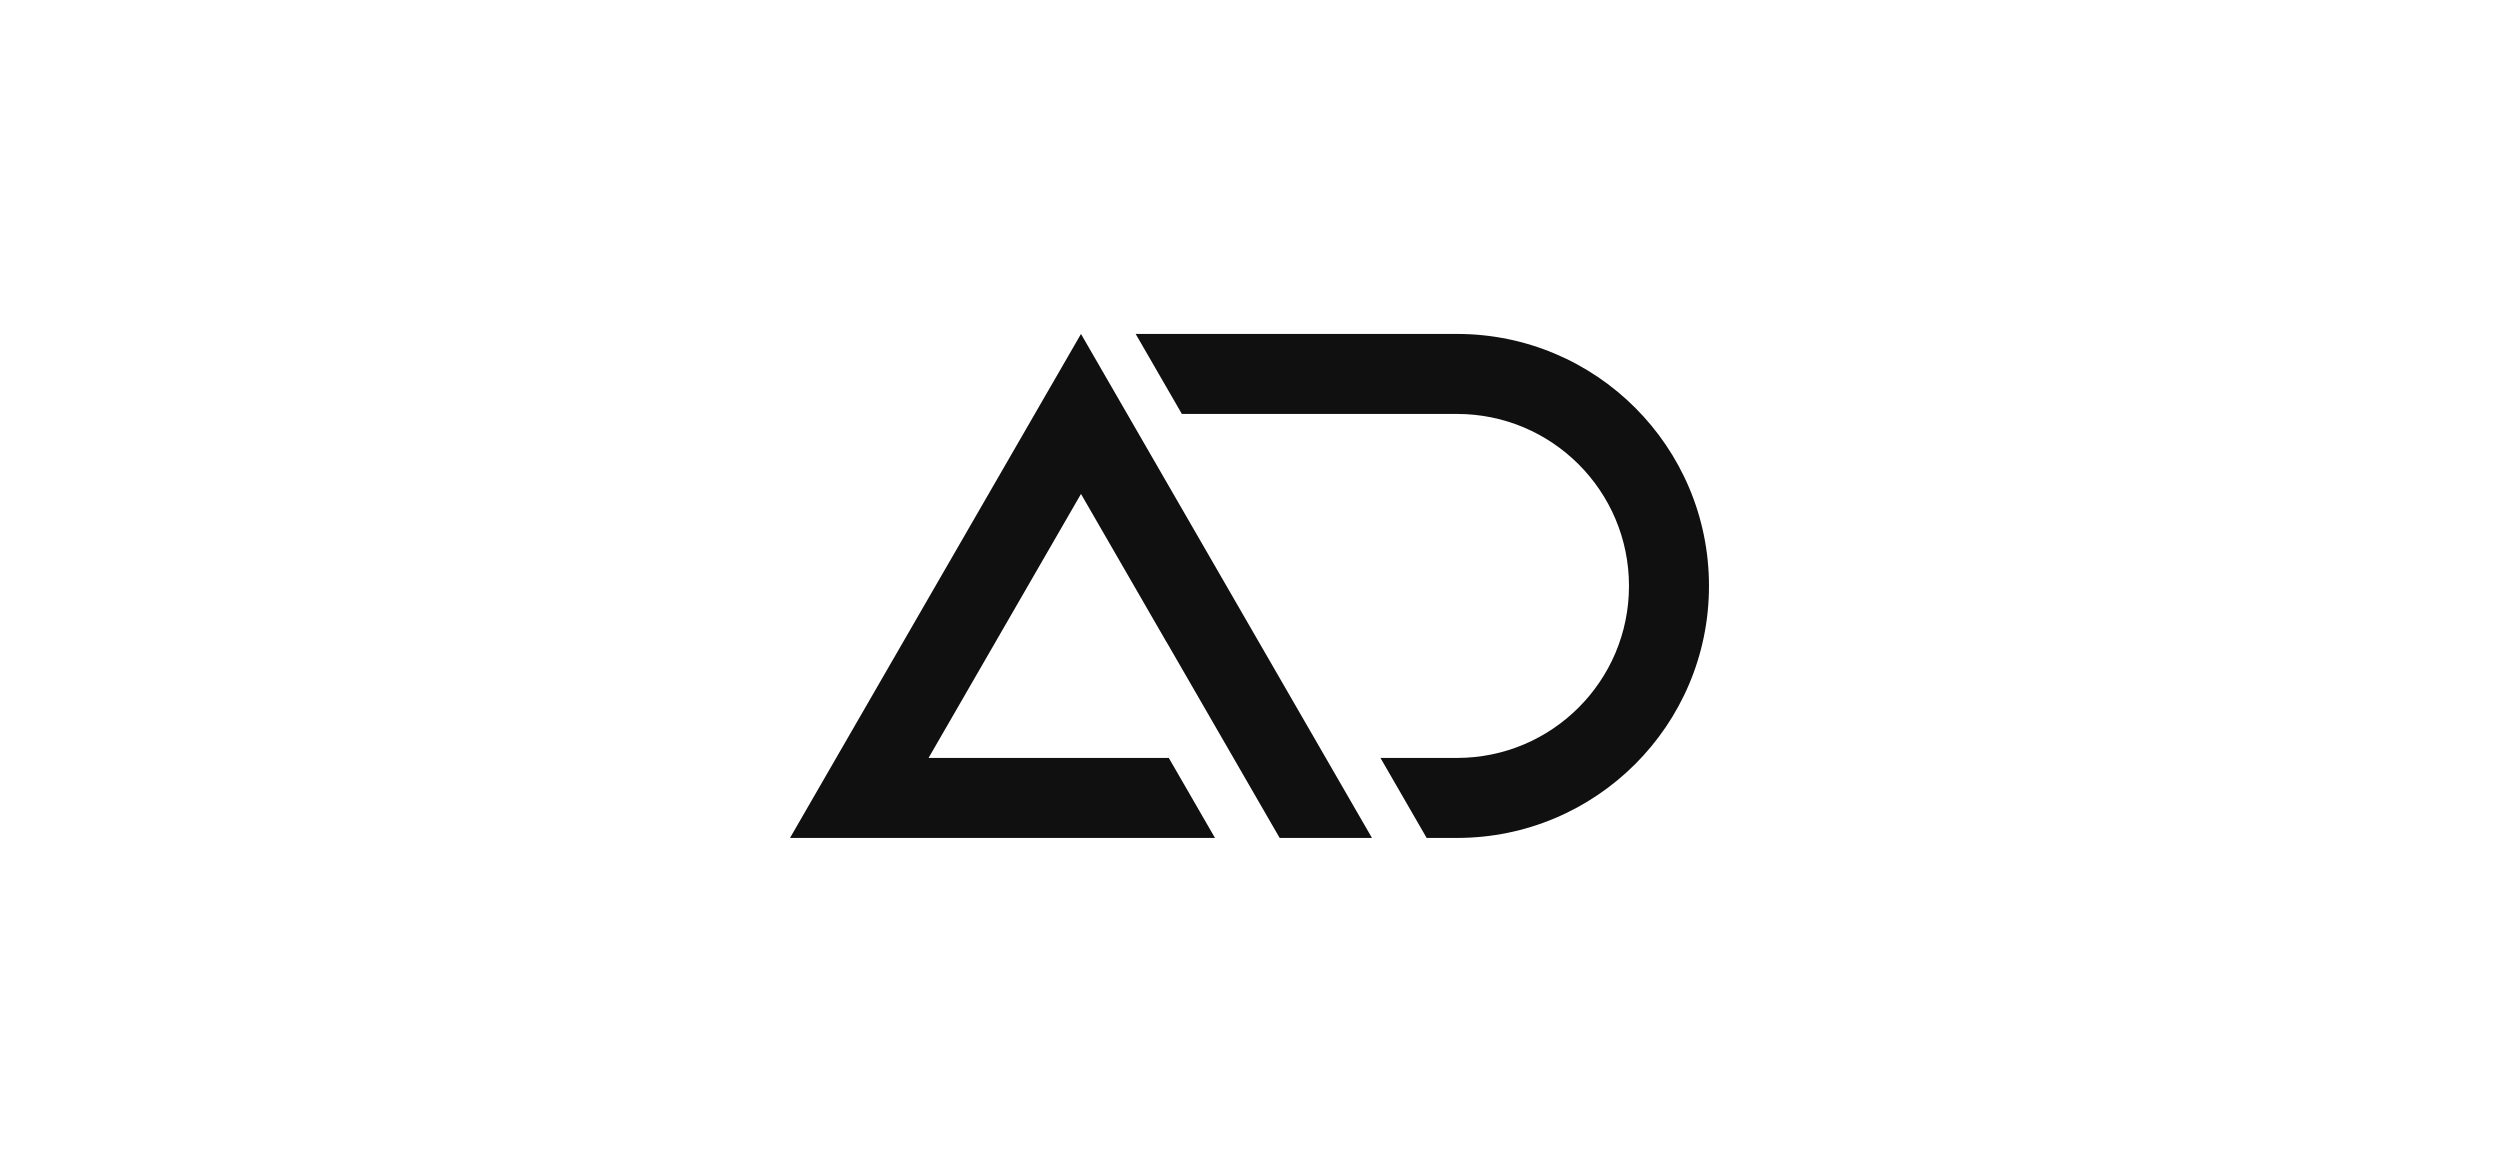
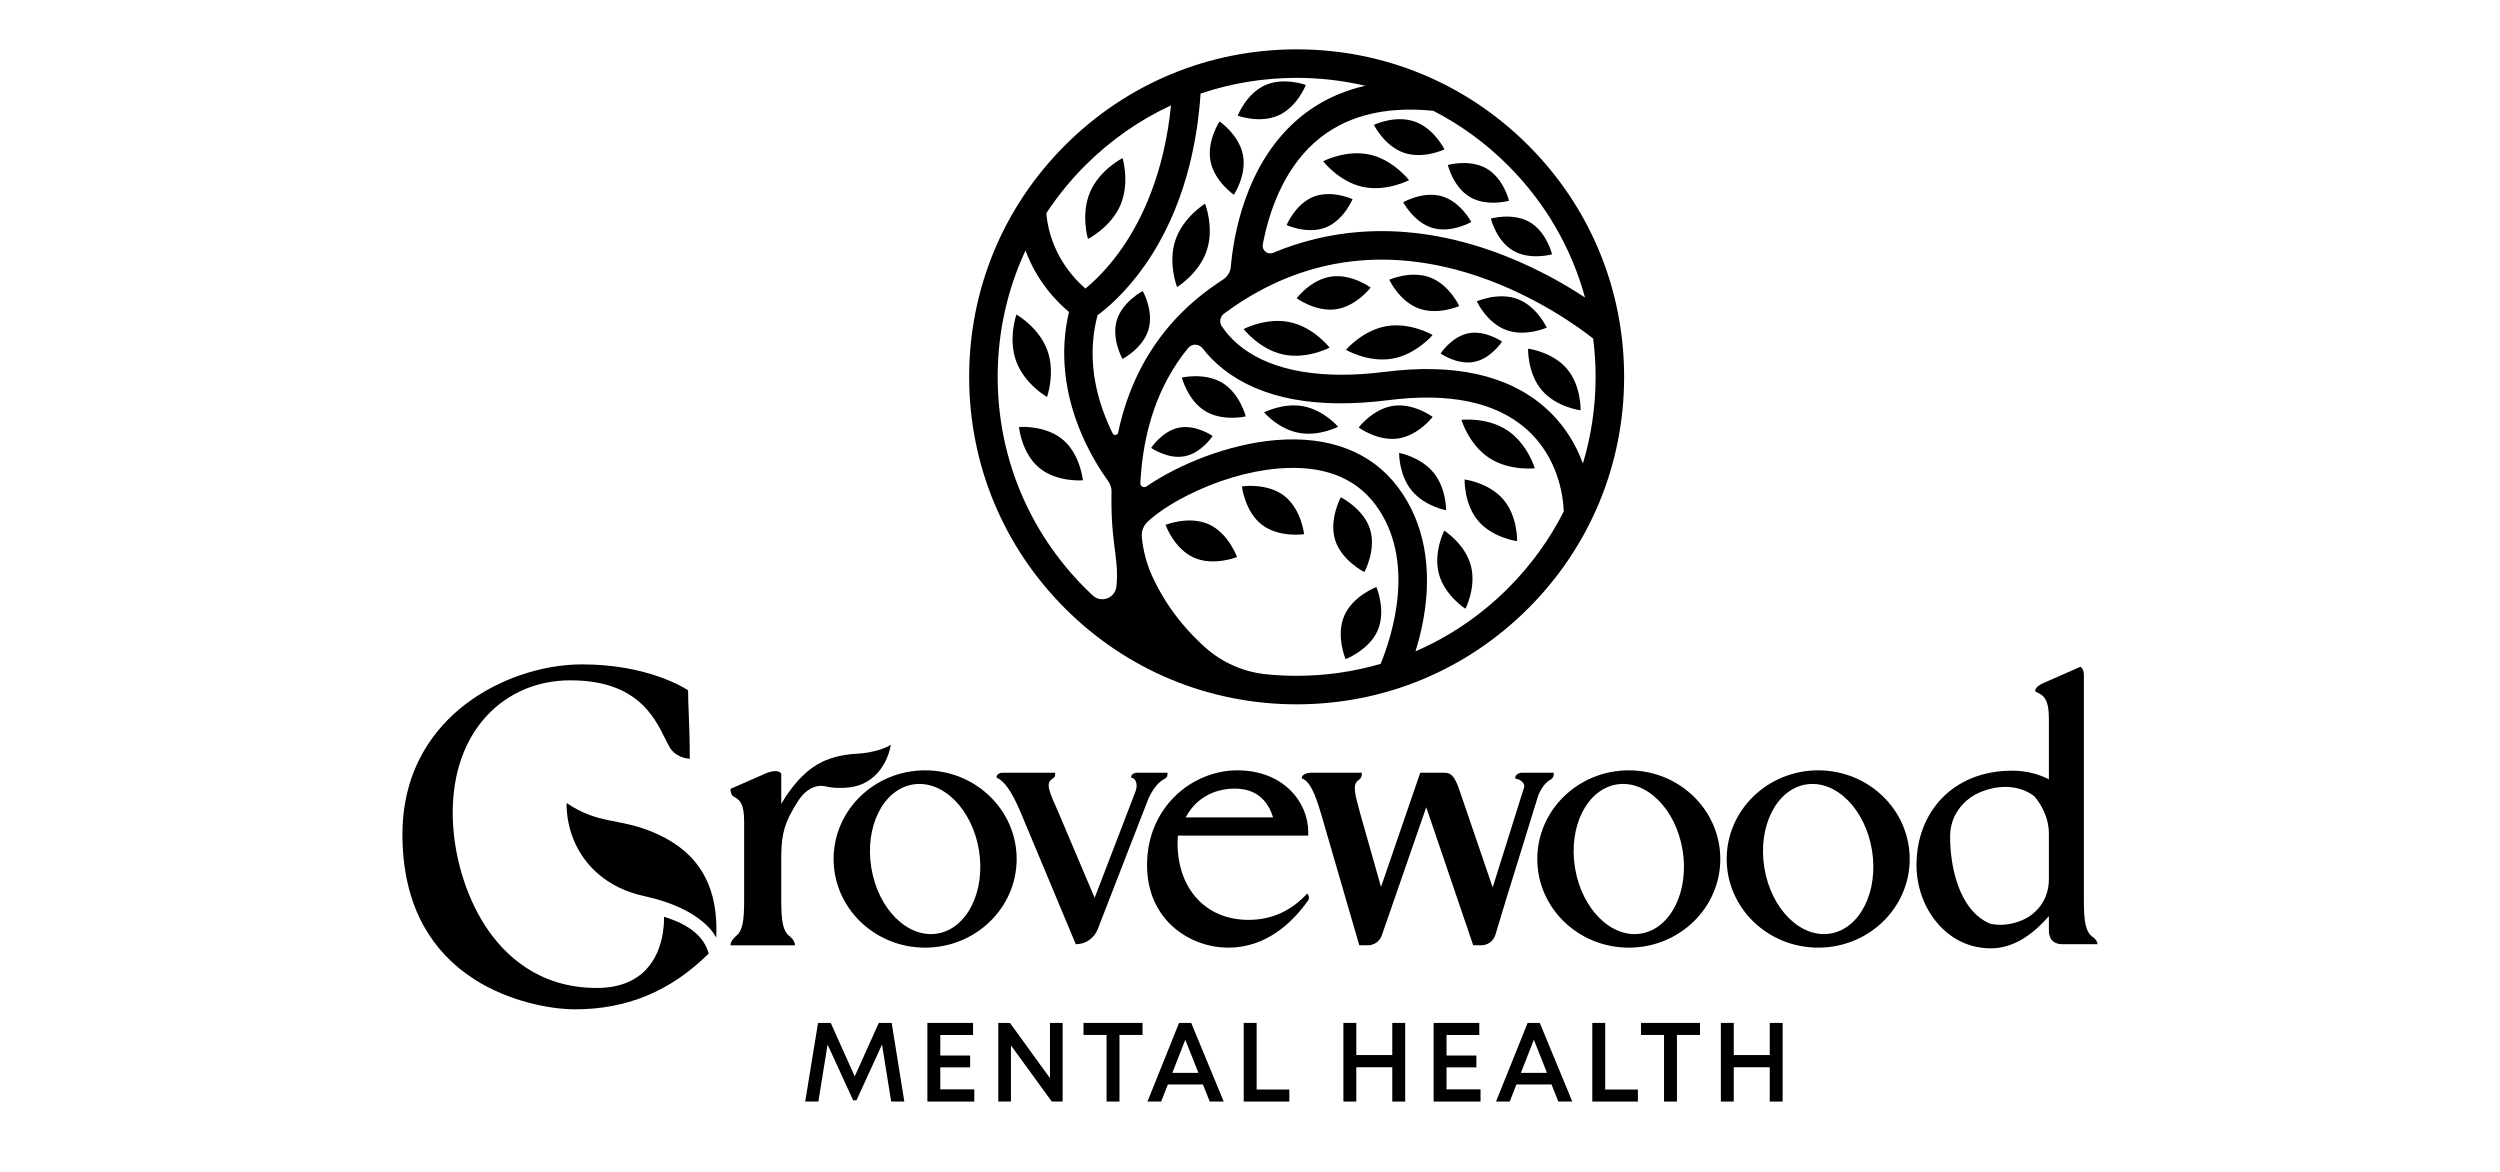
<svg xmlns="http://www.w3.org/2000/svg" width="320" height="150" viewBox="0 0 320 150" fill="none">
-   <path d="M138.366 42.744L175.612 107.256H163.796L149.312 82.168L149.305 82.172L138.366 63.224L118.856 97.016H149.607L155.519 107.256H101.12L138.366 42.744Z" fill="#101010" />
-   <path d="M182.612 107.256H186.494C204.308 107.256 218.75 92.815 218.75 75C218.75 57.186 204.308 42.744 186.494 42.744H145.366L151.278 52.984H186.494C198.653 52.984 208.51 62.841 208.51 75C208.51 87.159 198.653 97.016 186.494 97.016H176.7L182.612 107.256Z" fill="#101010" />
+   <path d="M112.488 130.932L109.405 137.778L106.335 130.932H104.71L103.064 140.999H104.75L105.929 133.707L109.204 140.844H109.626L112.899 133.701L114.07 140.999H115.755L114.134 130.932H112.488Z" fill="#000001" />
+   <path d="M120.357 136.622H124.178V135.108H120.357V132.479H124.552V130.932H118.705V140.999H124.71V139.438H120.357V136.622Z" fill="#000001" />
+   <path d="M134.398 138.002L129.275 130.932H127.781V140.999H129.401V133.81L134.631 140.999H136.018V130.932H134.398V138.002Z" fill="#000001" />
+   <path d="M138.689 132.473H141.641V140.999H143.293V132.473H146.245V130.932H138.689V132.473Z" fill="#000001" />
+   <path d="M150.92 130.932L146.875 140.999H148.63L149.486 138.808H153.976L154.846 140.999H156.638L152.474 130.932H150.92ZM150.057 137.329L151.717 133.084L153.4 137.329H150.057Z" fill="#000001" />
+   <path d="M160.849 130.932H159.197V140.999H165.033V139.459H160.849V130.932Z" fill="#000001" />
+   <path d="M178.212 135.046H173.607V130.932H171.955V140.999H173.607V136.608H178.212V140.999H179.865V130.932H178.212V135.046Z" fill="#000001" />
+   <path d="M185.156 136.622H188.977V135.108H185.156V132.479H189.35V130.932H183.504V140.999H189.509V139.438H185.156V136.622Z" fill="#000001" />
+   <path d="M195.537 130.932L191.492 140.999H193.247L194.104 138.808H198.593L199.463 140.999H201.255L197.091 130.932H195.537H195.537ZM194.674 137.329L196.334 133.084L198.018 137.329H194.674H194.674Z" fill="#000001" />
+   <path d="M205.467 130.932H203.814V140.999H209.651V139.459H205.467V130.932Z" fill="#000001" />
+   <path d="M210.045 132.473H212.997V140.999H214.649V132.473H217.601V130.932H210.045V132.473Z" fill="#000001" />
+   <path d="M226.527 135.046H221.922V130.932H220.27V140.999H221.922V136.608H226.527V140.999H228.179V130.932H226.527V135.046Z" fill="#000001" />
+   <path d="M159.817 117.744C154.239 117.744 150.728 113.66 150.728 107.909C150.728 107.579 150.75 107.27 150.777 106.957H167.456V106.507C167.456 102.688 164.296 98.603 158.367 98.603C152.66 98.603 146.822 103.256 146.822 110.722C146.822 117.831 152.357 121.299 157.226 121.299C162.057 121.299 165.427 118.134 167.489 115.185C167.489 115.18 167.489 115.174 167.494 115.169C167.597 114.904 167.543 114.59 167.326 114.368C165.492 116.381 163.014 117.744 159.817 117.744H159.817ZM158.059 100.941C159.763 100.941 160.959 101.531 161.775 102.439V102.445C162.327 103.056 162.706 103.808 162.949 104.625H151.778C152.876 102.467 155.099 100.941 158.059 100.941Z" fill="#000001" />
+   <path d="M105.784 100.677C105.93 100.704 106.076 100.736 106.244 100.763C106.801 100.844 107.586 100.92 108.711 100.785C109.36 100.709 109.966 100.542 110.523 100.282L110.566 100.276L110.588 100.249C111.47 99.827 112.216 99.178 112.817 98.312C113.06 97.966 113.25 97.62 113.385 97.35L113.417 97.279C113.439 97.236 113.461 97.193 113.477 97.149C113.574 96.917 113.639 96.76 113.688 96.614C113.899 96.029 113.964 95.634 113.969 95.618L114.018 95.326L113.764 95.483C113.764 95.483 113.369 95.721 112.617 95.959C111.697 96.251 110.669 96.43 109.566 96.484C107.623 96.587 106.222 97.095 105.73 97.306L105.422 97.431C105.357 97.458 105.346 97.468 105.346 97.468C104.378 97.918 103.463 98.572 102.636 99.405C102.381 99.649 102.133 99.924 101.873 100.238C101.115 101.152 100.547 101.948 100.131 102.678L100.104 102.71C100.071 102.77 100.033 102.835 100.001 102.895V99.047C99.655 98.386 98.34 98.862 98.134 98.944C98.124 98.949 98.118 98.949 98.113 98.949L98.108 98.955L93.498 100.978C93.509 101.703 93.834 101.919 93.834 101.919V101.925C94.721 102.347 95.251 102.882 95.251 105.193V115.292C95.251 117.954 95.013 119.176 94.25 119.771C94.25 119.782 94.245 119.782 94.245 119.782C94.163 119.853 93.498 120.41 93.498 121H101.759C101.759 120.356 101.05 119.815 101.05 119.815C100.25 119.22 100.001 118.002 100.001 115.292V109.338C100.001 109.322 100.006 109.316 100.006 109.305V109.278C100.066 106.725 100.401 105.264 102.122 102.586C102.143 102.554 102.165 102.516 102.186 102.484C102.895 101.402 103.831 100.634 105.064 100.585C105.27 100.574 105.514 100.623 105.784 100.677V100.677Z" fill="#000001" />
+   <path d="M267.997 120.028C267.97 120.006 267.937 119.99 267.91 119.968C266.953 119.324 266.736 117.972 266.736 115.289V86.405C266.736 86.253 266.72 85.923 266.574 85.658C266.542 85.588 266.498 85.517 266.439 85.463C266.395 85.42 266.347 85.382 266.293 85.35L261.672 87.378C261.672 87.378 261.602 87.405 261.488 87.46C261.137 87.622 260.406 88.033 260.52 88.52C261.607 88.996 262.257 89.445 262.257 92.02V99.745C260.942 99.086 259.4 98.647 257.561 98.647C249.922 98.647 245.312 104.003 245.312 110.722C245.312 116.165 249.089 121.299 254.661 121.385C257.956 121.478 260.59 119.194 262.257 117.263V119.108C262.257 120.249 262.873 120.861 264.015 120.861H268.489C268.457 120.552 268.262 120.217 267.997 120.028V120.028ZM262.257 112.556C262.257 113.779 261.893 114.987 261.161 115.966C260.58 116.743 259.747 117.453 258.551 117.902C257.058 118.464 255.765 118.459 254.715 118.226C250.636 116.468 249.614 110.668 249.614 107.163C249.614 107.111 249.614 107.059 249.615 107.006C249.628 106.02 249.864 105.045 250.341 104.182C250.37 104.13 250.399 104.078 250.43 104.025C251.058 102.97 252.167 101.78 254.136 101.147C257.561 100.043 259.709 101.379 260.406 101.931C261.559 103.284 262.257 105.031 262.257 106.638V112.556Z" fill="#000001" />
+   <path d="M149.439 98.912C149.439 99.464 149.385 99.469 149.077 99.691H149.072C148.316 100.076 147.691 100.805 147.03 102.141L140.508 118.938C140.282 119.517 139.893 120.002 139.399 120.337C138.905 120.672 138.321 120.862 137.701 120.862L130.672 104.048C129.445 101.149 128.526 99.968 127.557 99.528C127.557 98.944 128.195 98.912 128.331 98.912H135.065C135.065 99.465 135.006 99.469 134.698 99.691H134.694C133.747 100.257 134.363 101.444 135.504 104.048L140.114 114.925L145.363 101.258C145.739 100.167 145.159 99.696 145.159 99.696C145.046 99.618 144.924 99.564 144.783 99.532V99.528C144.783 98.944 145.422 98.912 145.558 98.912L149.439 98.912Z" fill="#000001" />
+   <path d="M192.747 115.234L196.902 101.801C197.356 100.757 197.838 100.135 198.465 99.805C198.774 99.583 198.882 99.459 198.882 98.912H194.727C194.727 98.912 193.931 98.983 193.931 99.637L194.034 99.664C194.229 99.713 194.402 99.767 194.548 99.848C194.57 99.859 194.591 99.875 194.613 99.891C194.672 99.924 194.721 99.973 194.775 100.011C195.1 100.281 195.149 100.563 195.094 100.741L191.064 113.59L186.666 100.719C186.06 99.183 185.632 98.912 184.853 98.912H181.791L176.771 113.525L174.136 104.236L174.114 104.154C173.411 101.596 173.086 100.422 173.871 99.875C173.887 99.864 173.903 99.854 173.914 99.843C174.196 99.632 174.32 99.442 174.32 98.912H167.704C167.704 98.912 166.627 98.961 166.627 99.621L166.703 99.653C167.622 100.07 168.255 101.287 169.137 104.306L173.99 120.996H175.088C175.889 120.996 176.603 120.493 176.868 119.735L182.559 103.327L188.57 120.996H189.609C190.436 120.996 191.172 120.455 191.41 119.66L192.746 115.235L192.747 115.234Z" fill="#000001" />
+   <path d="M90.717 122.054C85.866 126.857 80.268 129.194 73.612 129.194C70.418 129.194 65.114 128.182 60.679 125.329C57.944 123.571 55.785 121.293 54.26 118.563C52.438 115.293 51.512 111.344 51.512 106.823C51.512 98.187 55.851 93.022 59.491 90.21C63.679 86.975 69.295 85.041 74.515 85.041C82.759 85.041 87.481 87.966 88.075 88.356C88.078 89.311 88.114 90.232 88.157 91.293C88.216 92.749 88.288 94.555 88.291 97.119C87.261 97.068 86.24 96.514 85.77 95.739C85.561 95.396 85.356 94.983 85.12 94.505C84.435 93.123 83.496 91.228 81.689 89.726C79.55 87.947 76.698 87.082 72.969 87.082C68.83 87.082 65.058 88.678 62.35 91.573C59.47 94.655 57.947 98.966 57.947 104.042C57.947 109.118 59.518 114.543 62.153 118.572C64.507 122.171 68.887 126.46 76.386 126.46C79.126 126.46 81.265 125.648 82.749 124.047C84.944 121.674 85.016 118.242 84.994 117.352C88.235 118.334 90.11 119.875 90.717 122.054Z" fill="#000001" />
+   <path d="M118.414 98.603C111.949 98.603 106.701 103.689 106.701 109.954C106.701 116.218 111.949 121.299 118.414 121.299C124.879 121.299 130.132 116.218 130.132 109.954C130.132 103.689 124.884 98.603 118.414 98.603ZM119.972 119.497C116.169 120.114 112.387 116.348 111.527 111.074C110.667 105.804 113.058 101.033 116.861 100.411C120.665 99.794 124.446 103.559 125.306 108.829C126.166 114.103 123.775 118.875 119.972 119.497Z" fill="#000001" />
+   <path d="M196.773 109.954C196.773 116.218 202.016 121.299 208.486 121.299C214.956 121.299 220.199 116.218 220.199 109.954C220.199 103.689 214.956 98.603 208.486 98.603C202.016 98.603 196.773 103.689 196.773 109.954ZM206.933 100.41C210.737 99.794 214.518 103.559 215.373 108.828C216.233 114.103 213.847 118.875 210.044 119.497C206.236 120.114 202.459 116.348 201.599 111.074C200.739 105.804 203.13 101.033 206.934 100.411L206.933 100.41Z" fill="#000001" />
+   <path d="M232.728 98.603C226.258 98.603 221.016 103.689 221.016 109.954C221.016 116.218 226.258 121.299 232.728 121.299C239.199 121.299 244.441 116.218 244.441 109.954C244.441 103.689 239.193 98.603 232.728 98.603ZM234.281 119.497C230.477 120.114 226.696 116.348 225.836 111.074C224.981 105.804 227.367 101.033 231.17 100.411C234.973 99.794 238.755 103.559 239.615 108.829C240.475 114.103 238.084 118.875 234.281 119.497Z" fill="#000001" />
+   <path d="M83.594 106.524C79.166 104.663 76.627 105.559 72.518 102.783C72.518 108.337 76.011 113.3 82.444 114.696C90.16 116.37 91.677 120.027 91.677 120.027C92.049 112.1 88.237 108.476 83.594 106.524Z" fill="#000001" />
+   <path d="M143.419 26.242C144.642 23.383 143.69 20.234 143.69 20.234C143.69 20.234 140.756 21.721 139.533 24.579C138.309 27.438 139.261 30.587 139.261 30.587C139.261 30.587 142.195 29.101 143.419 26.242Z" fill="#000001" />
+   <path d="M134.02 50.815C134.02 50.815 135.125 47.716 134.045 44.801C132.964 41.885 130.106 40.256 130.106 40.256C130.106 40.256 129.001 43.354 130.081 46.27C131.162 49.185 134.02 50.815 134.02 50.815Z" fill="#000001" />
+   <path d="M165.133 41.242C162.094 40.585 159.184 42.118 159.184 42.118C159.184 42.118 161.201 44.716 164.24 45.373C167.279 46.031 170.19 44.498 170.19 44.498C170.19 44.498 168.173 41.899 165.133 41.242Z" fill="#000001" />
+   <path d="M177.473 41.747C174.408 42.271 172.279 44.779 172.279 44.779C172.279 44.779 175.12 46.437 178.185 45.913C181.25 45.389 183.379 42.881 183.379 42.881C183.379 42.881 180.538 41.223 177.473 41.747Z" fill="#000001" />
+   <path d="M192.924 55.075C190.329 53.361 187.061 53.736 187.061 53.736C187.061 53.736 188 56.888 190.595 58.602C193.189 60.315 196.458 59.94 196.458 59.94C196.458 59.94 195.518 56.788 192.924 55.075Z" fill="#000001" />
+   <path d="M166.866 52.01C164.25 51.505 161.803 52.79 161.803 52.79C161.803 52.79 163.596 54.894 166.212 55.398C168.827 55.904 171.275 54.619 171.275 54.619C171.275 54.619 169.482 52.515 166.866 52.01Z" fill="#000001" />
+   <path d="M200.566 47.206C198.711 45.025 195.597 44.627 195.597 44.627C195.597 44.627 195.491 47.764 197.347 49.945C199.202 52.125 202.316 52.523 202.316 52.523C202.316 52.523 202.421 49.386 200.566 47.206Z" fill="#000001" />
+   <path d="M184.868 67.918C184.868 67.918 183.435 70.711 184.183 73.474C184.932 76.237 187.578 77.925 187.578 77.925C187.578 77.925 189.012 75.132 188.263 72.369C187.515 69.606 184.868 67.918 184.868 67.918Z" fill="#000001" />
+   <path d="M187.47 61.369C187.47 61.369 187.364 64.506 189.22 66.687C191.075 68.867 194.189 69.265 194.189 69.265C194.189 69.265 194.294 66.128 192.439 63.947C190.584 61.767 187.47 61.369 187.47 61.369Z" fill="#000001" />
+   <path d="M150.453 30.735C149.464 33.683 150.665 36.745 150.665 36.745C150.665 36.745 153.471 35.028 154.461 32.08C155.45 29.133 154.249 26.07 154.249 26.07C154.249 26.07 151.443 27.787 150.453 30.735Z" fill="#000001" />
+   <path d="M175.317 19.788C172.28 19.118 169.363 20.639 169.363 20.639C169.363 20.639 171.37 23.245 174.406 23.915C177.442 24.585 180.359 23.064 180.359 23.064C180.359 23.064 178.353 20.457 175.317 19.788Z" fill="#000001" />
+   <path d="M136.026 56.259C133.766 54.375 130.426 54.655 130.426 54.655C130.426 54.655 130.751 57.992 133.011 59.876C135.272 61.761 138.612 61.48 138.612 61.48C138.612 61.48 138.287 58.144 136.026 56.259Z" fill="#000001" />
+   <path d="M175.44 36.809C175.44 36.809 173.02 35.022 170.405 35.398C167.79 35.774 165.971 38.171 165.971 38.171C165.971 38.171 168.391 39.958 171.006 39.582C173.621 39.206 175.44 36.809 175.44 36.809Z" fill="#000001" />
+   <path d="M183.38 53.356C183.38 53.356 180.959 51.569 178.344 51.944C175.729 52.321 173.91 54.718 173.91 54.718C173.91 54.718 176.331 56.505 178.946 56.129C181.561 55.752 183.38 53.356 183.38 53.356Z" fill="#000001" />
+   <path d="M156.466 49.009C154.209 47.636 151.281 48.329 151.281 48.329C151.281 48.329 152.013 51.248 154.27 52.62C156.527 53.993 159.455 53.3 159.455 53.3C159.455 53.3 158.724 50.382 156.466 49.009Z" fill="#000001" />
+   <path d="M183.049 35.511C180.577 34.581 177.828 35.805 177.828 35.805C177.828 35.805 179.089 38.537 181.562 39.467C184.034 40.397 186.783 39.172 186.783 39.172C186.783 39.172 185.522 36.44 183.049 35.511Z" fill="#000001" />
+   <path d="M194.252 38.276C191.78 37.347 189.031 38.571 189.031 38.571C189.031 38.571 190.292 41.303 192.765 42.233C195.238 43.163 197.986 41.938 197.986 41.938C197.986 41.938 196.725 39.206 194.252 38.276Z" fill="#000001" />
+   <path d="M157.938 24.931C157.938 24.931 159.602 22.424 159.096 19.831C158.59 17.238 156.105 15.541 156.105 15.541C156.105 15.541 154.441 18.048 154.947 20.641C155.454 23.234 157.938 24.931 157.938 24.931Z" fill="#000001" />
+   <path d="M163.655 14.766C166.064 13.681 167.148 10.874 167.148 10.874C167.148 10.874 164.327 9.827 161.918 10.913C159.51 11.998 158.426 14.805 158.426 14.805C158.426 14.805 161.247 15.852 163.655 14.766Z" fill="#000001" />
+   <path d="M179.681 19.548C182.177 20.416 184.894 19.123 184.894 19.123C184.894 19.123 183.565 16.423 181.07 15.556C178.574 14.688 175.857 15.981 175.857 15.981C175.857 15.981 177.186 18.68 179.681 19.548V19.548Z" fill="#000001" />
+   <path d="M142.952 40.995C142.235 43.396 143.678 45.947 143.678 45.947C143.678 45.947 146.285 44.605 147.002 42.204C147.719 39.803 146.275 37.252 146.275 37.252C146.275 37.252 143.669 38.594 142.952 40.995Z" fill="#000001" />
+   <path d="M184.556 25.12C182.149 24.422 179.609 25.887 179.609 25.887C179.609 25.887 180.972 28.482 183.379 29.18C185.786 29.878 188.325 28.413 188.325 28.413C188.325 28.413 186.963 25.818 184.556 25.12V25.12Z" fill="#000001" />
+   <path d="M168.135 25.182C165.803 26.099 164.686 28.809 164.686 28.809C164.686 28.809 167.349 30.033 169.681 29.116C172.014 28.2 173.131 25.49 173.131 25.49C173.131 25.49 170.468 24.266 168.135 25.182V25.182Z" fill="#000001" />
+   <path d="M187.973 42.657C185.801 43.077 184.395 45.251 184.395 45.251C184.395 45.251 186.51 46.742 188.683 46.321C190.855 45.9 192.261 43.727 192.261 43.727C192.261 43.727 190.145 42.236 187.973 42.657Z" fill="#000001" />
+   <path d="M183.492 60.498C181.831 58.471 179.086 57.973 179.086 57.973C179.086 57.973 179.035 60.761 180.696 62.789C182.357 64.816 185.101 65.314 185.101 65.314C185.101 65.314 185.153 62.525 183.492 60.498V60.498Z" fill="#000001" />
+   <path d="M150.926 54.737C148.754 55.157 147.348 57.331 147.348 57.331C147.348 57.331 149.463 58.822 151.636 58.401C153.808 57.98 155.214 55.807 155.214 55.807C155.214 55.807 153.098 54.316 150.926 54.737Z" fill="#000001" />
+   <path d="M154.724 67.109C152.196 65.971 149.188 67.18 149.188 67.18C149.188 67.18 150.277 70.234 152.804 71.373C155.332 72.51 158.341 71.301 158.341 71.301C158.341 71.301 157.251 68.247 154.724 67.109Z" fill="#000001" />
+   <path d="M164.373 63.461C162.175 61.772 158.969 62.255 158.969 62.255C158.969 62.255 159.325 65.479 161.523 67.168C163.72 68.858 166.927 68.374 166.927 68.374C166.927 68.374 166.57 65.151 164.373 63.461Z" fill="#000001" />
+   <path d="M174.645 73.225C174.645 73.225 176.198 70.378 175.363 67.735C174.529 65.091 171.623 63.652 171.623 63.652C171.623 63.652 170.07 66.499 170.905 69.142C171.739 71.786 174.645 73.225 174.645 73.225Z" fill="#000001" />
+   <path d="M176.179 75.137C176.179 75.137 173.146 76.284 172.056 78.833C170.966 81.381 172.232 84.367 172.232 84.367C172.232 84.367 175.265 83.219 176.355 80.671C177.445 78.122 176.179 75.137 176.179 75.137Z" fill="#000001" />
+   <path d="M190.83 27.974C190.83 27.974 191.518 30.824 193.682 32.088C195.846 33.352 198.666 32.552 198.666 32.552C198.666 32.552 197.978 29.702 195.814 28.438C193.65 27.174 190.83 27.974 190.83 27.974Z" fill="#000001" />
+   <path d="M188.172 25.233C190.336 26.497 193.156 25.696 193.156 25.696C193.156 25.696 192.468 22.847 190.304 21.583C188.14 20.319 185.32 21.119 185.32 21.119C185.32 21.119 186.008 23.968 188.172 25.233Z" fill="#000001" />
+   <path d="M165.969 90.154C177.166 90.154 187.693 85.793 195.61 77.876C203.528 69.959 207.888 59.432 207.888 48.235C207.888 37.038 203.528 26.512 195.61 18.594C187.693 10.677 177.166 6.316 165.969 6.316C154.772 6.316 144.246 10.677 136.328 18.594C128.411 26.511 124.051 37.038 124.051 48.235C124.051 59.432 128.411 69.959 136.328 77.876C144.246 85.793 154.772 90.154 165.969 90.154ZM154.303 82.902C150.594 79.601 148.54 76.104 147.457 73.694C146.757 72.137 146.327 70.477 146.157 68.779C146.156 68.769 146.155 68.758 146.154 68.748C146.08 68.003 146.366 67.269 146.915 66.76C147.962 65.789 149.674 64.583 151.975 63.417C155.734 61.514 159.851 60.291 163.57 59.974C169.204 59.494 173.402 61.046 176.043 64.587C181.365 71.72 178.155 81.481 176.72 84.977C173.272 85.981 169.661 86.503 165.969 86.503C164.661 86.503 163.363 86.437 162.078 86.308C159.193 86.017 156.47 84.831 154.303 82.903V82.902ZM193.029 75.295C189.563 78.76 185.548 81.477 181.182 83.369C181.551 82.182 181.91 80.815 182.181 79.327C183.392 72.695 182.281 66.844 178.969 62.404C175.571 57.849 170.14 55.751 163.26 56.337C157.216 56.852 150.873 59.434 146.748 62.264C146.407 62.498 145.944 62.241 145.965 61.828C146.136 58.449 146.715 55.317 147.698 52.474C148.717 49.523 150.184 46.874 152.077 44.549C152.56 43.955 153.471 43.984 153.938 44.591C154.604 45.459 155.473 46.383 156.598 47.265C161.432 51.055 168.543 52.384 177.736 51.217C185.503 50.231 191.418 51.46 195.317 54.87C199.461 58.494 200.085 63.493 200.163 65.46C198.349 69.05 195.955 72.368 193.029 75.295ZM202.612 59.33C201.742 56.951 200.257 54.34 197.721 52.122C193.002 47.995 186.124 46.472 177.276 47.596C169.347 48.603 163.046 47.549 159.056 44.549C157.782 43.592 156.935 42.587 156.382 41.749C156.037 41.227 156.169 40.528 156.669 40.151C156.775 40.07 156.882 39.991 156.99 39.913C162.293 36.054 168.055 33.844 174.118 33.344C178.993 32.941 184.093 33.632 189.276 35.398C196.751 37.945 202.275 42.031 203.927 43.338C204.132 44.949 204.237 46.584 204.237 48.235C204.237 52.049 203.682 55.778 202.612 59.33ZM202.883 38.085C200.027 36.197 195.769 33.769 190.573 31.984C184.898 30.034 179.285 29.266 173.892 29.699C170.131 30.002 166.48 30.892 162.97 32.357C162.255 32.655 161.493 32.045 161.638 31.284C162.382 27.358 164.132 21.94 168.242 18.258C171.987 14.903 177.11 13.534 183.472 14.186C186.955 15.981 190.178 18.325 193.029 21.175C197.798 25.944 201.152 31.751 202.883 38.085ZM174.764 10.979C171.318 11.757 168.316 13.284 165.787 15.556C159.402 21.291 157.897 30.119 157.544 34.141C157.486 34.805 157.125 35.403 156.567 35.769C155.987 36.149 155.412 36.546 154.842 36.961C149.837 40.601 146.273 45.42 144.247 51.282C143.792 52.598 143.417 53.967 143.118 55.384C143.045 55.731 142.579 55.791 142.421 55.473C142.209 55.044 142 54.593 141.797 54.12C139.763 49.377 139.323 44.746 140.486 40.346C141.608 39.527 144.066 37.502 146.563 33.928C151.657 26.639 153.266 18.178 153.674 11.978C157.583 10.656 161.723 9.967 165.969 9.967C168.969 9.967 171.915 10.312 174.764 10.979ZM138.91 21.175C142.145 17.941 145.858 15.358 149.888 13.49C149.016 22.257 146.106 28.155 143.692 31.663C141.836 34.359 140.009 36.058 138.933 36.933C137.356 35.57 134.381 32.363 133.926 27.297C135.358 25.115 137.022 23.064 138.91 21.176V21.175ZM131.269 32.057C132.728 36.081 135.347 38.697 136.829 39.93C135.631 44.97 136.198 50.386 138.493 55.677C139.646 58.336 140.981 60.385 141.85 61.583C142.135 61.975 142.286 62.449 142.275 62.933C142.245 64.244 142.269 65.584 142.35 66.953C142.459 68.793 142.753 70.55 142.913 72.222C142.999 73.122 143.006 74.134 142.898 75.082C142.728 76.573 140.952 77.232 139.855 76.208C139.536 75.91 139.221 75.605 138.91 75.295C131.682 68.067 127.701 58.457 127.701 48.235C127.701 42.551 128.934 37.058 131.269 32.057Z" fill="#000001" />
</svg>
